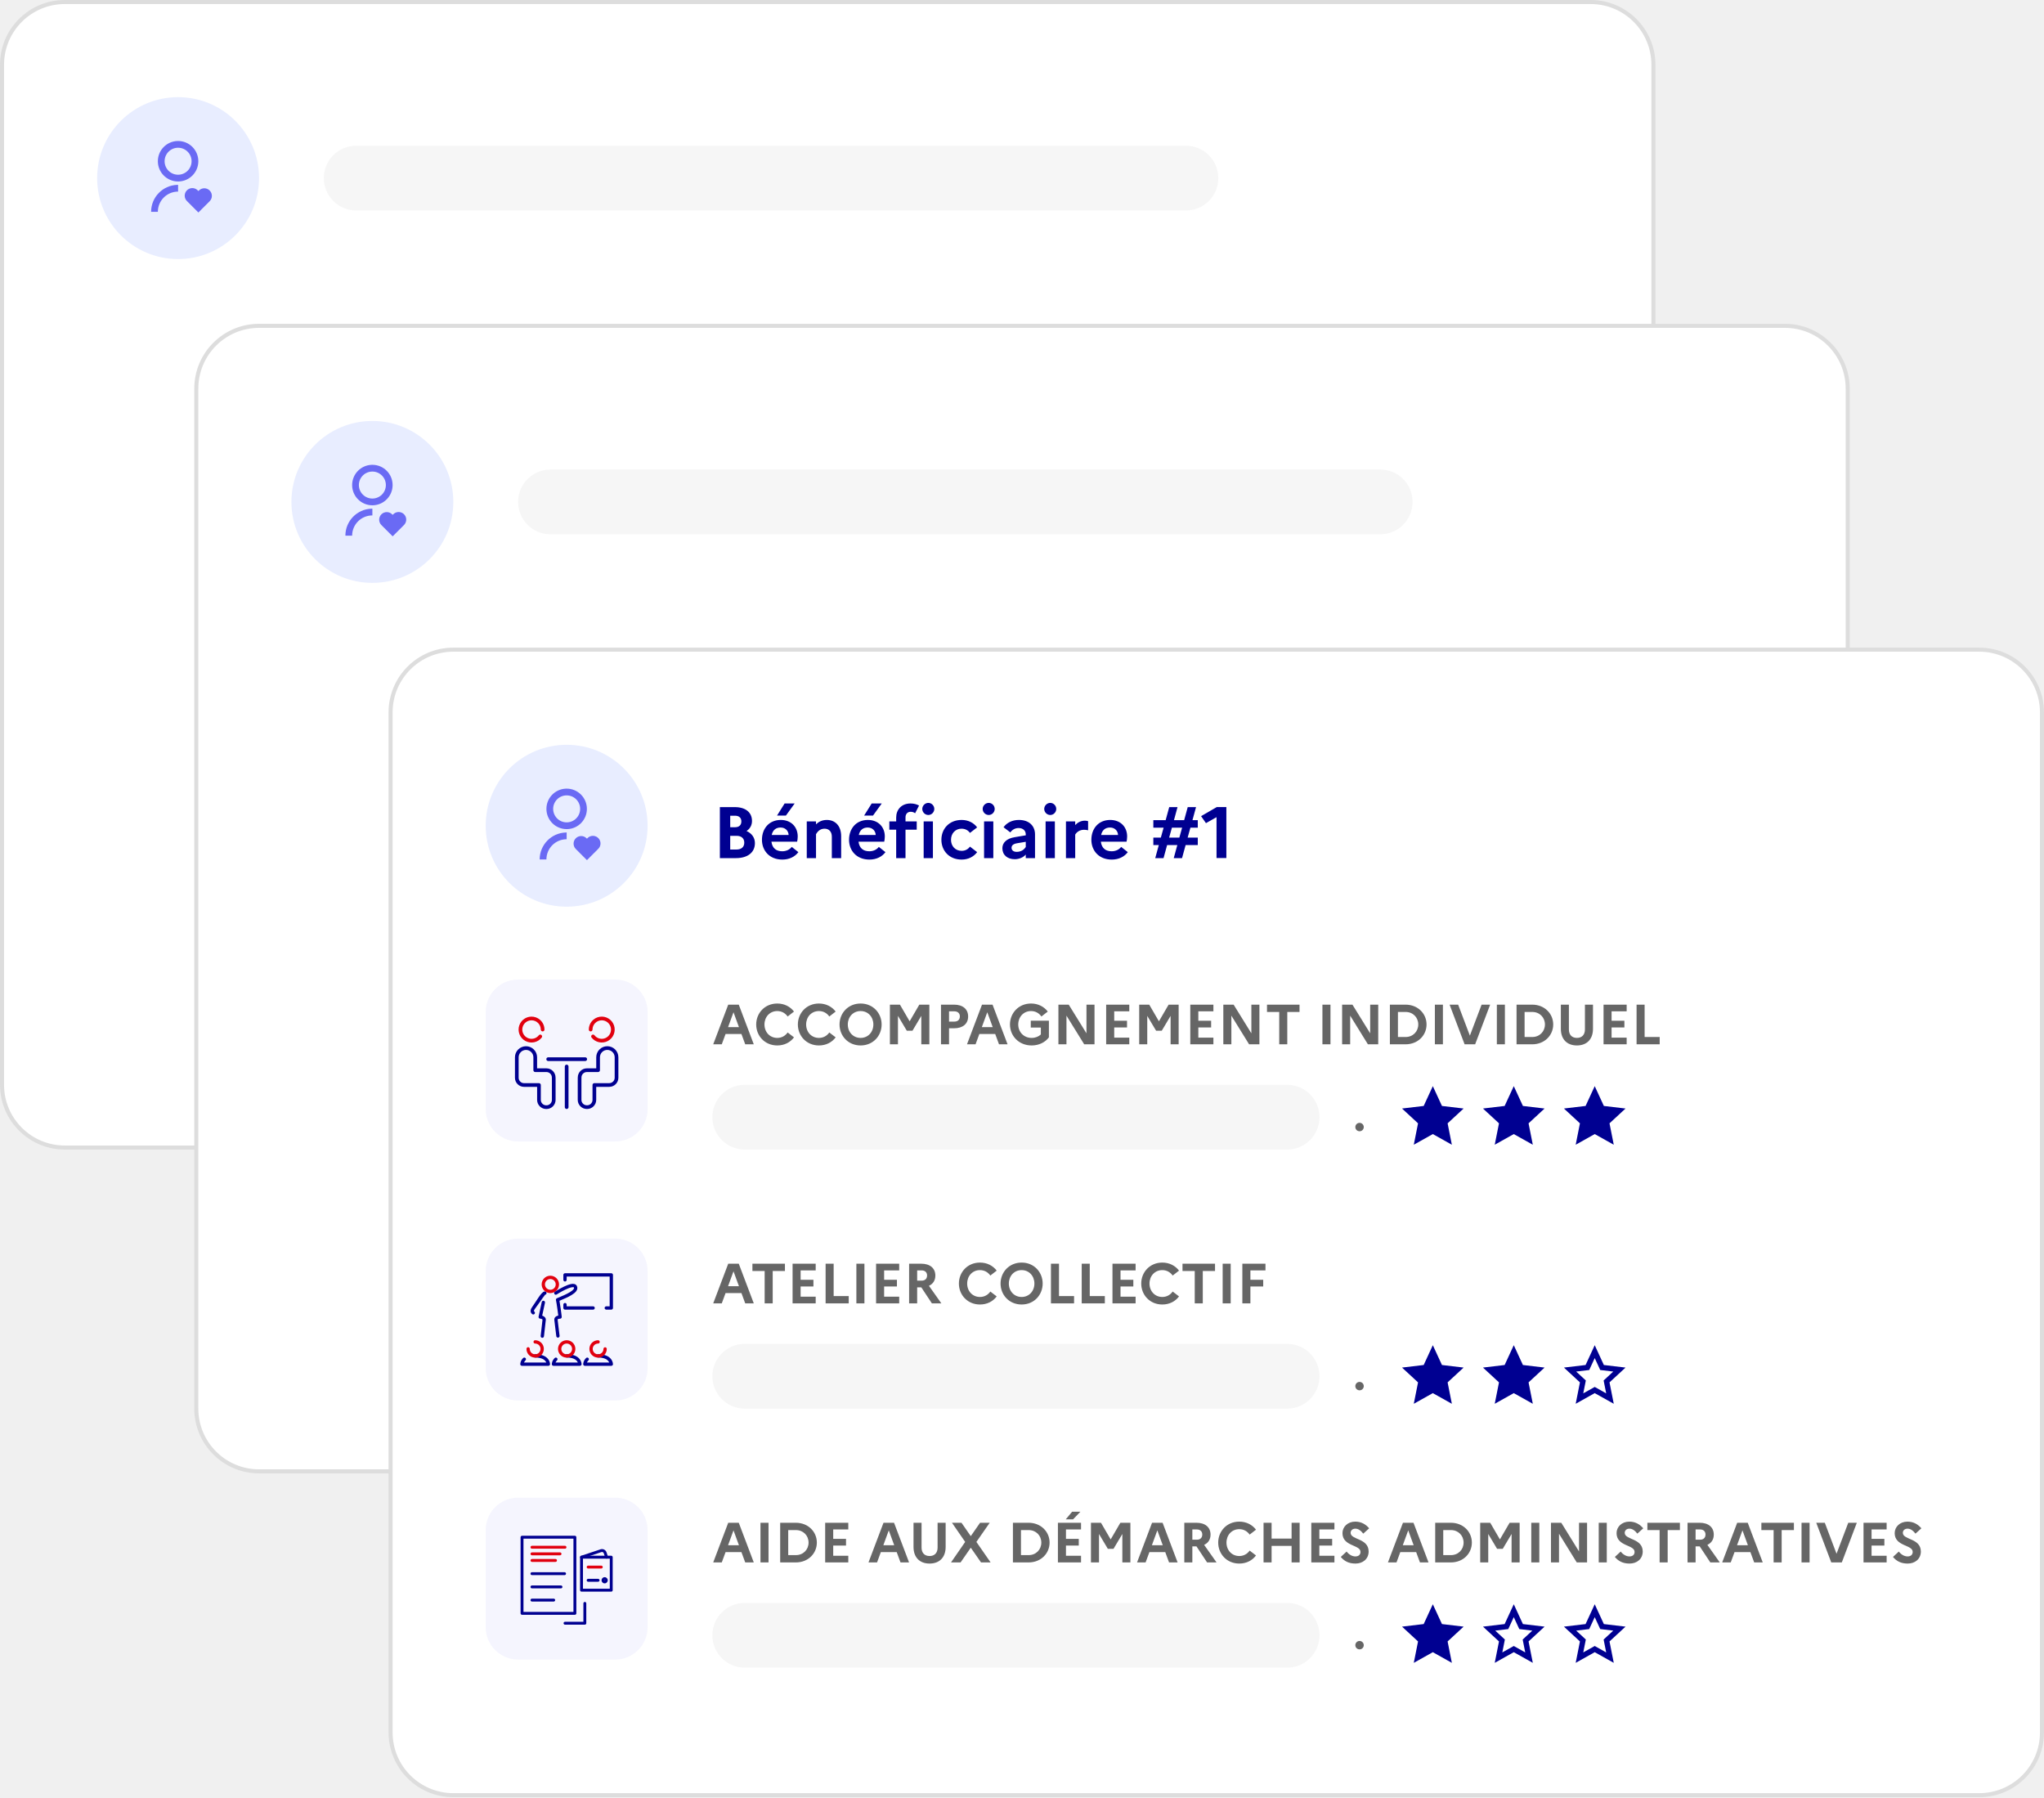
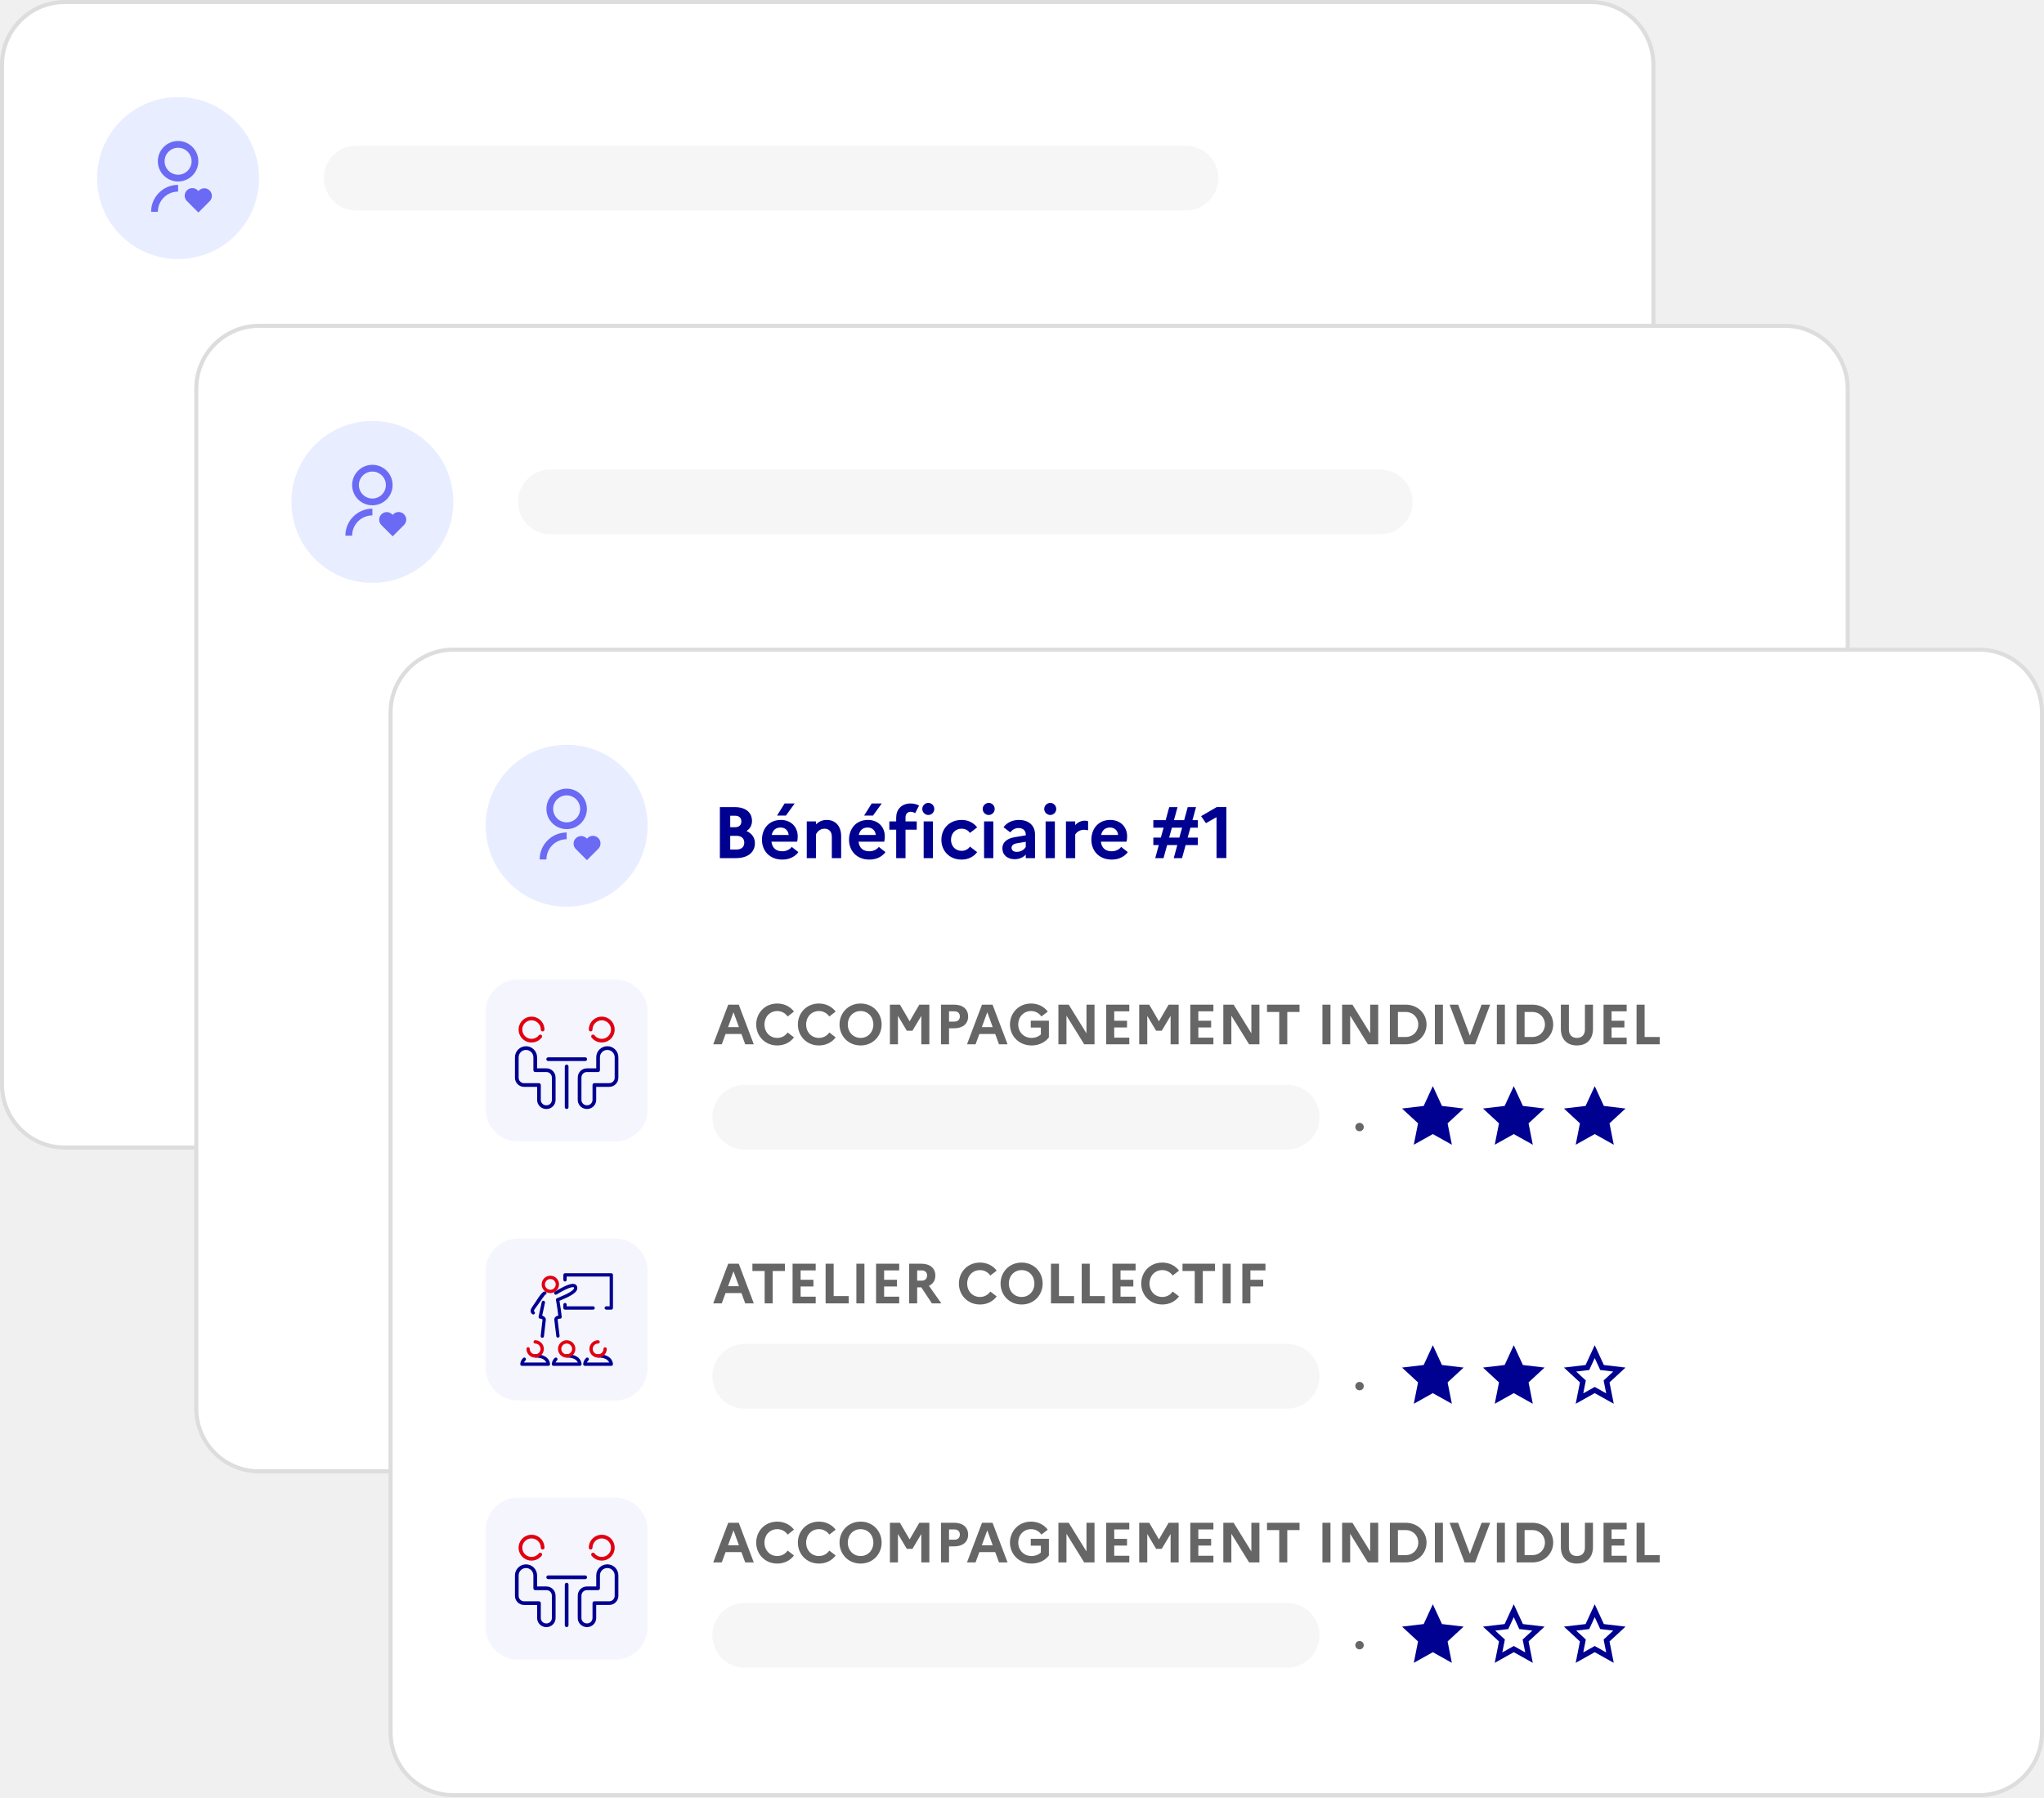
<svg xmlns="http://www.w3.org/2000/svg" width="505" height="444" viewBox="0 0 505 444" fill="none">
  <g clip-path="url(#a)">
    <path d="M393 .5H16C7.44.5.5 7.44.5 16v252c0 8.56 6.94 15.5 15.5 15.5h377c8.56 0 15.5-6.94 15.5-15.5V16c0-8.56-6.94-15.5-15.5-15.5" fill="#fff" />
    <path d="M393 .5H16C7.44.5.5 7.44.5 16v252c0 8.56 6.94 15.5 15.5 15.5h377c8.56 0 15.5-6.94 15.5-15.5V16c0-8.56-6.94-15.5-15.5-15.5Z" stroke="#DDD" />
    <path d="M64 44c0-11.046-8.954-20-20-20s-20 8.954-20 20 8.954 20 20 20 20-8.954 20-20" fill="#E8EDFF" />
    <path fill-rule="evenodd" clip-rule="evenodd" d="m48.867 47.049.147.147.148-.147a1.875 1.875 0 0 1 2.652 2.651l-2.8 2.8-2.798-2.8a1.875 1.875 0 1 1 2.651-2.651M44 45.666v1.667a5 5 0 0 0-5 5h-1.667c0-3.6 2.86-6.55 6.459-6.663zm0-10.833a5 5 0 0 1 5 5 5 5 0 0 1-4.813 4.997l-.187.003c-2.763 0-5-2.237-5-5a5 5 0 0 1 4.812-4.997zm0 1.667a3.332 3.332 0 1 0 0 6.666 3.332 3.332 0 1 0 0-6.666" fill="#6A6AF4" />
    <path d="M293 36H88a8 8 0 1 0 0 16h205a8 8 0 0 0 0-16" fill="#F6F6F6" />
    <path d="M441 80.5H64c-8.56 0-15.5 6.94-15.5 15.5v252c0 8.56 6.94 15.5 15.5 15.5h377c8.56 0 15.5-6.94 15.5-15.5V96c0-8.56-6.94-15.5-15.5-15.5" fill="#fff" />
    <path d="M441 80.5H64c-8.56 0-15.5 6.94-15.5 15.5v252c0 8.56 6.94 15.5 15.5 15.5h377c8.56 0 15.5-6.94 15.5-15.5V96c0-8.56-6.94-15.5-15.5-15.5Z" stroke="#DDD" />
    <path d="M112 124c0-11.046-8.954-20-20-20s-20 8.954-20 20 8.954 20 20 20 20-8.954 20-20" fill="#E8EDFF" />
    <path fill-rule="evenodd" clip-rule="evenodd" d="m96.867 127.049.147.147.148-.147a1.873 1.873 0 0 1 3.137.84 1.88 1.88 0 0 1-.485 1.812l-2.8 2.799-2.798-2.799a1.875 1.875 0 0 1 2.651-2.652M92 125.666v1.667a5 5 0 0 0-5 5h-1.667a6.666 6.666 0 0 1 6.459-6.663zm0-10.833a5 5 0 0 1 5 5 5 5 0 0 1-4.813 4.997l-.187.003c-2.763 0-5-2.237-5-5a5 5 0 0 1 4.812-4.997zm0 1.667a3.33 3.33 0 0 0-3.333 3.333A3.33 3.33 0 0 0 92 123.166a3.33 3.33 0 0 0 3.333-3.333A3.33 3.33 0 0 0 92 116.5" fill="#6A6AF4" />
    <path d="M341 116H136a8 8 0 0 0 0 16h205a8 8 0 0 0 0-16" fill="#F6F6F6" />
    <path d="M489 160.5H112c-8.56 0-15.5 6.94-15.5 15.5v252c0 8.56 6.94 15.5 15.5 15.5h377c8.56 0 15.5-6.94 15.5-15.5V176c0-8.56-6.94-15.5-15.5-15.5" fill="#fff" />
    <path d="M489 160.5H112c-8.56 0-15.5 6.94-15.5 15.5v252c0 8.56 6.94 15.5 15.5 15.5h377c8.56 0 15.5-6.94 15.5-15.5V176c0-8.56-6.94-15.5-15.5-15.5Z" stroke="#DDD" />
    <path d="M160 204c0-11.046-8.954-20-20-20s-20 8.954-20 20 8.954 20 20 20 20-8.954 20-20" fill="#E8EDFF" />
    <path fill-rule="evenodd" clip-rule="evenodd" d="m144.867 207.049.147.147.148-.147a1.874 1.874 0 0 1 3.137.84 1.87 1.87 0 0 1-.485 1.812l-2.8 2.799-2.798-2.799a1.876 1.876 0 0 1 2.651-2.652M140 205.666v1.667a5 5 0 0 0-5 5h-1.667a6.666 6.666 0 0 1 6.459-6.663zm0-10.833a5 5 0 0 1 5 5 5 5 0 0 1-4.813 4.997l-.187.003c-2.763 0-5-2.237-5-5a5 5 0 0 1 4.812-4.997zm0 1.667a3.33 3.33 0 0 0-3.333 3.333 3.33 3.33 0 0 0 3.333 3.333 3.33 3.33 0 0 0 3.333-3.333A3.33 3.33 0 0 0 140 196.5" fill="#6A6AF4" />
    <path d="M177.854 212v-12.6h3.708c2.628 0 4.23 1.296 4.23 3.42 0 1.026-.468 1.908-1.35 2.484 1.332.594 2.07 1.674 2.07 2.988 0 2.304-1.782 3.708-4.68 3.708zm3.762-10.476h-1.206v2.844h1.206c.972 0 1.548-.522 1.548-1.44 0-.882-.576-1.404-1.548-1.404m.36 4.968h-1.566v3.384h1.566c1.188 0 1.908-.63 1.908-1.692 0-1.08-.72-1.692-1.908-1.692m12.197-5.004h-2.196l1.872-2.988h2.484zm3.078 9.036c-.846 1.134-2.25 1.836-3.96 1.836-3.222 0-5.04-2.25-5.04-4.896 0-2.682 1.692-4.896 4.662-4.896 2.52 0 4.176 1.71 4.176 4.086 0 .504-.072.972-.144 1.278h-6.354c.216 1.692 1.26 2.376 2.682 2.376.99 0 1.854-.432 2.34-1.08zm-4.392-6.084c-1.17 0-1.944.648-2.196 1.836h4.176c-.036-.918-.702-1.836-1.98-1.836m6.464 7.56v-9.072h2.286v.72c.63-.612 1.476-1.08 2.682-1.08 1.962 0 3.528 1.35 3.528 4.032v5.4h-2.304v-5.31c0-1.206-.684-1.962-1.8-1.962-1.152 0-1.764.774-2.106 1.35V212zm16.366-10.512h-2.196l1.872-2.988h2.484zm3.078 9.036c-.846 1.134-2.25 1.836-3.96 1.836-3.222 0-5.04-2.25-5.04-4.896 0-2.682 1.692-4.896 4.662-4.896 2.52 0 4.176 1.71 4.176 4.086 0 .504-.072.972-.144 1.278h-6.354c.216 1.692 1.26 2.376 2.682 2.376.99 0 1.854-.432 2.34-1.08zm-4.392-6.084c-1.17 0-1.944.648-2.196 1.836h4.176c-.036-.918-.702-1.836-1.98-1.836m5.348-1.512h1.692v-.954c0-1.926 1.278-3.474 3.546-3.474.828 0 1.53.198 2.106.504l-.972 1.908c-.27-.198-.63-.36-1.098-.36-.774 0-1.278.54-1.278 1.368v1.008h2.772v2.052h-2.772V212h-2.304v-7.02h-1.692zm9.633-1.584c-.81 0-1.494-.684-1.494-1.494s.684-1.494 1.494-1.494 1.476.684 1.476 1.494-.666 1.494-1.476 1.494M228.204 212v-9.072h2.286V212zm9.383-1.8c.9 0 1.62-.414 2.052-1.044l1.782 1.368c-.846 1.116-2.178 1.836-3.834 1.836-3.132 0-5.004-2.25-5.004-4.896s1.872-4.896 5.004-4.896c1.656 0 2.988.72 3.834 1.836l-1.782 1.368c-.432-.63-1.152-1.044-2.088-1.044-1.494 0-2.592 1.152-2.592 2.736 0 1.602 1.098 2.736 2.628 2.736m6.693-8.856c-.81 0-1.494-.684-1.494-1.494s.684-1.494 1.494-1.494 1.476.684 1.476 1.494-.666 1.494-1.476 1.494M243.128 212v-9.072h2.286V212zm7.583.27c-1.818 0-3.06-1.044-3.06-2.718 0-1.368 1.062-2.394 3.006-2.718l2.772-.468v-.234c0-.954-.72-1.566-1.764-1.566-.882 0-1.566.414-2.052 1.08l-1.674-1.278c.81-1.116 2.142-1.8 3.798-1.8 2.628 0 3.978 1.566 3.978 3.564V212h-2.286v-.882c-.576.702-1.656 1.152-2.718 1.152m-.792-2.826c0 .612.486 1.008 1.26 1.008 1.044 0 1.8-.486 2.25-1.206v-1.278l-2.16.36c-.954.162-1.35.558-1.35 1.116m9.566-8.1c-.81 0-1.494-.684-1.494-1.494s.684-1.494 1.494-1.494 1.476.684 1.476 1.494-.666 1.494-1.476 1.494M258.333 212v-9.072h2.286V212zm5.027 0v-9.072h2.286v.9c.594-.612 1.368-1.08 2.394-1.08.306 0 .576.054.792.126v2.25a4 4 0 0 0-1.008-.126c-1.116 0-1.836.612-2.178 1.188V212zm15.278-1.476c-.846 1.134-2.25 1.836-3.96 1.836-3.222 0-5.04-2.25-5.04-4.896 0-2.682 1.692-4.896 4.662-4.896 2.52 0 4.176 1.71 4.176 4.086 0 .504-.072.972-.144 1.278h-6.354c.216 1.692 1.26 2.376 2.682 2.376.99 0 1.854-.432 2.34-1.08zm-4.392-6.084c-1.17 0-1.944.648-2.196 1.836h4.176c-.036-.918-.702-1.836-1.98-1.836m10.703 2.484h1.854l.684-2.448h-2.538v-1.854h3.042l.882-3.222h2.052l-.882 3.222h2.52l.882-3.222h2.052l-.882 3.222h1.314v1.854h-1.818l-.684 2.448h2.502v1.854h-3.006l-.882 3.222h-2.052l.882-3.222h-2.52l-.882 3.222h-2.052l.882-3.222h-1.35zm3.906 0h2.52l.684-2.448h-2.52zm11.706 5.058v-10.098l-2.61 1.476-1.206-1.728 3.888-2.25h2.358v12.6z" fill="#000091" />
    <path d="M120 240a8 8 0 0 1 8-8h345a8 8 0 0 1 8 8v44a8 8 0 0 1-8 8H128a8 8 0 0 1-8-8z" fill="#fff" />
    <path d="M152 242h-24a8 8 0 0 0-8 8v24a8 8 0 0 0 8 8h24a8 8 0 0 0 8-8v-24a8 8 0 0 0-8-8" fill="#F5F5FE" />
    <path fill-rule="evenodd" clip-rule="evenodd" d="M131.324 252.07a2.286 2.286 0 1 0 1.796 3.701.456.456 0 1 1 .716.566 3.199 3.199 0 1 1 .687-1.981.456.456 0 1 1-.912 0 2.286 2.286 0 0 0-2.287-2.286m17.348 0a2.286 2.286 0 0 0-2.287 2.286.456.456 0 1 1-.913 0 3.199 3.199 0 1 1 .671 1.959.457.457 0 0 1 .722-.559 2.286 2.286 0 1 0 1.807-3.686" fill="#E1000F" />
    <path fill-rule="evenodd" clip-rule="evenodd" d="M134.98 261.668c0-.252.205-.456.457-.456h9.127a.457.457 0 1 1 0 .913h-9.127a.46.46 0 0 1-.457-.457m5.02 1.35c.252 0 .457.204.457.456v10.068a.457.457 0 0 1-.913 0v-10.068c0-.252.204-.456.456-.456m-12.774-1.811a2.73 2.73 0 0 1 2.734-2.733 2.73 2.73 0 0 1 2.734 2.733v2.73h2.313a2.25 2.25 0 0 1 2.25 2.25v.008l.005.065.002.409v.001l.002.42v4.642a2.25 2.25 0 0 1-2.249 2.25h-.064a2.25 2.25 0 0 1-2.25-2.25v-3.223h-3.227a2.25 2.25 0 0 1-2.25-2.249zm9.123 5.119-.004-.066v-.073c0-.739-.599-1.338-1.338-1.338h-2.77a.456.456 0 0 1-.456-.456v-3.186a1.82 1.82 0 0 0-1.821-1.821 1.82 1.82 0 0 0-1.821 1.821v5.053c0 .738.599 1.337 1.337 1.337h3.683c.252 0 .456.204.456.456v3.679c0 .738.599 1.337 1.338 1.337h.064c.738 0 1.337-.599 1.337-1.337v-4.642l-.003-.414v-.007zm13.696-6.944a1.82 1.82 0 0 0-1.821 1.82v3.191a.456.456 0 0 1-.456.456h-2.77c-.739 0-1.338.599-1.338 1.337v.073l-.004.066-.002.339v.007l-.003.414v4.642c0 .738.599 1.337 1.337 1.337h.064c.739 0 1.338-.599 1.338-1.337v-3.679c0-.252.204-.456.456-.456h3.683c.738 0 1.337-.599 1.337-1.337v-5.053c0-1.007-.813-1.82-1.821-1.82m-7.297 6.808v-.004a2.25 2.25 0 0 1 2.25-2.25h2.313v-2.734a2.73 2.73 0 0 1 2.734-2.733 2.73 2.73 0 0 1 2.734 2.733v5.053a2.25 2.25 0 0 1-2.25 2.25h-3.227v3.222a2.25 2.25 0 0 1-2.25 2.25h-.064a2.25 2.25 0 0 1-2.249-2.25v-4.642l.002-.42v-.001l.002-.409q0-.033.005-.065" fill="#000091" />
    <path d="m176.21 258 3.71-9.8h2.604l3.71 9.8h-2.114l-.938-2.548h-3.92l-.938 2.548zm3.668-4.242h2.688l-1.344-3.682zm12.159 2.66c1.12 0 2.002-.546 2.562-1.344l1.568 1.204c-.896 1.218-2.352 2.002-4.13 2.002-3.094 0-5.208-2.38-5.208-5.18s2.114-5.18 5.208-5.18c1.778 0 3.234.798 4.13 1.988l-1.568 1.218c-.56-.798-1.442-1.344-2.562-1.344-1.848 0-3.164 1.442-3.164 3.318s1.316 3.318 3.164 3.318m10.294 0c1.12 0 2.002-.546 2.562-1.344l1.568 1.204c-.896 1.218-2.352 2.002-4.13 2.002-3.094 0-5.208-2.38-5.208-5.18s2.114-5.18 5.208-5.18c1.778 0 3.234.798 4.13 1.988l-1.568 1.218c-.56-.798-1.442-1.344-2.562-1.344-1.848 0-3.164 1.442-3.164 3.318s1.316 3.318 3.164 3.318m10.295-8.498c3.08 0 5.194 2.38 5.194 5.18s-2.114 5.18-5.194 5.18c-3.094 0-5.208-2.38-5.208-5.18s2.114-5.18 5.208-5.18m0 8.498c1.834 0 3.15-1.442 3.15-3.318s-1.316-3.318-3.15-3.318c-1.848 0-3.164 1.442-3.164 3.318s1.316 3.318 3.164 3.318m7.24 1.582v-9.8h2.478l2.394 4.116 2.394-4.116h2.478v9.8h-1.988v-7.028l-2.184 3.668h-1.4l-2.184-3.668V258zm12.619 0v-9.8h3.234c2.156 0 3.472 1.106 3.472 2.926 0 1.806-1.316 2.912-3.472 2.912h-1.246V258zm3.318-8.148h-1.33v2.534h1.33c.84 0 1.344-.49 1.344-1.288 0-.742-.504-1.246-1.344-1.246m3.106 8.148 3.71-9.8h2.604l3.71 9.8h-2.114l-.938-2.548h-3.92l-.938 2.548zm3.668-4.242h2.688l-1.344-3.682zm12.299 2.66c.924 0 1.722-.322 2.282-.854v-1.708h-2.492v-1.694h4.48v4.116c-.91 1.218-2.436 2.002-4.27 2.002-3.178 0-5.348-2.38-5.348-5.18s2.114-5.18 5.208-5.18c1.778 0 3.234.798 4.13 1.988l-1.568 1.218c-.56-.798-1.442-1.344-2.562-1.344-1.848 0-3.164 1.442-3.164 3.318s1.386 3.318 3.304 3.318m6.621 1.582v-9.8h2.548l4.382 7.084V248.2h1.988v9.8h-2.548l-4.382-7.084V258zm11.799 0v-9.8h5.712v1.652h-3.724v2.324h3.164v1.652h-3.164v2.52h3.724V258zm8.162 0v-9.8h2.478l2.394 4.116 2.394-4.116h2.478v9.8h-1.988v-7.028l-2.184 3.668h-1.4l-2.184-3.668V258zm12.619 0v-9.8h5.712v1.652h-3.724v2.324h3.164v1.652h-3.164v2.52h3.724V258zm8.162 0v-9.8h2.548l4.382 7.084V248.2h1.988v9.8h-2.548l-4.382-7.084V258zm10.791-7.994V248.2h8.036v1.806h-3.024V258h-1.988v-7.994zM326.725 258v-9.8h1.988v9.8zm4.867 0v-9.8h2.548l4.382 7.084V248.2h1.988v9.8h-2.548l-4.382-7.084V258zm11.799 0v-9.8h3.85c3.108 0 5.208 2.254 5.208 4.9s-2.1 4.9-5.208 4.9zm3.878-7.994h-1.89v6.188h1.89c1.82 0 3.136-1.358 3.136-3.094 0-1.75-1.316-3.094-3.136-3.094m7.237 7.994v-9.8h1.988v9.8zm3.636-9.8h2.114l2.898 7.658 2.898-7.658h2.114l-3.71 9.8h-2.604zm11.677 9.8v-9.8h1.988v9.8zm4.867 0v-9.8h3.85c3.108 0 5.208 2.254 5.208 4.9s-2.1 4.9-5.208 4.9zm3.878-7.994h-1.89v6.188h1.89c1.82 0 3.136-1.358 3.136-3.094 0-1.75-1.316-3.094-3.136-3.094m13.017 4.326V248.2h1.988v5.964c0 2.576-1.512 4.116-3.976 4.116-2.45 0-3.962-1.54-3.962-4.116V248.2h1.988v6.132c0 1.316.742 2.086 1.988 2.086 1.218 0 1.974-.77 1.974-2.086m4.597 3.668v-9.8h5.712v1.652h-3.724v2.324h3.164v1.652h-3.164v2.52h3.724V258zm8.162 0v-9.8h1.988v7.994h3.724V258z" fill="#666" />
    <path d="M318 268H184a8 8 0 0 0 0 16h134a8 8 0 0 0 0-16" fill="#F6F6F6" />
    <path d="M335.904 279.48c-.588 0-1.05-.462-1.05-1.036a1.043 1.043 0 0 1 2.086 0c0 .574-.462 1.036-1.036 1.036" fill="#666" />
    <path fill-rule="evenodd" clip-rule="evenodd" d="m354 280.173-4.702 2.632 1.05-5.285-3.957-3.659 5.352-.635 2.257-4.893 2.257 4.893 5.352.635-3.957 3.659 1.05 5.285zm20 0-4.702 2.632 1.05-5.285-3.957-3.659 5.352-.635 2.257-4.893 2.257 4.893 5.352.635-3.957 3.659 1.05 5.285zm20 0-4.702 2.632 1.05-5.285-3.957-3.659 5.352-.635 2.257-4.893 2.257 4.893 5.352.635-3.957 3.659 1.05 5.285z" fill="#000091" />
    <path d="M120 304a8 8 0 0 1 8-8h345a8 8 0 0 1 8 8v44a8 8 0 0 1-8 8H128a8 8 0 0 1-8-8z" fill="#fff" />
    <path d="M152 306h-24a8 8 0 0 0-8 8v24a8 8 0 0 0 8 8h24a8 8 0 0 0 8-8v-24a8 8 0 0 0-8-8" fill="#F5F5FE" />
    <mask id="b" style="mask-type:luminance" maskUnits="userSpaceOnUse" x="124" y="310" width="32" height="32">
      <path d="M156 310h-32v32h32z" fill="#fff" />
    </mask>
    <g mask="url(#b)" fill-rule="evenodd" clip-rule="evenodd">
      <path d="m137.316 319.456-.222-.343a.409.409 0 0 0 .444.687m0 0 .002-.002.009-.005.034-.022.132-.083c.115-.071.28-.172.48-.29.402-.236.94-.537 1.492-.8.56-.267 1.108-.483 1.537-.567.216-.042.369-.043.466-.023.08.017.092.04.097.051l.001.001c.057.113.061.237-.087.44-.162.22-.465.468-.898.733-.859.527-2.072 1.031-3.202 1.497a.41.41 0 0 0-.24.477c.077.309.236 1.349.375 2.343.068.49.13.958.172 1.303l.019.16a2 2 0 0 0-.328.097c-.15.062-.32.159-.451.319a.88.88 0 0 0-.195.636c.016.214.133 1.153.264 2.214.077.617.158 1.275.228 1.855a.41.41 0 0 0 .812-.098c-.074-.611-.158-1.295-.237-1.925-.127-1.028-.237-1.912-.252-2.108v-.001c-.003-.037.005-.047.011-.054l.001-.001a.3.3 0 0 1 .128-.08c.158-.064.362-.082.462-.082a.41.41 0 0 0 .365-.223c.027-.053.036-.1.039-.113a.5.5 0 0 0 .006-.138l-.012-.132c-.01-.104-.027-.251-.048-.425a83 83 0 0 0-.175-1.317 56 56 0 0 0-.319-2.08c1.032-.428 2.164-.912 3.005-1.427.459-.282.872-.596 1.129-.947.27-.369.395-.825.156-1.294a.92.92 0 0 0-.658-.481c-.249-.053-.525-.031-.79.021-.533.104-1.157.356-1.732.631a23 23 0 0 0-2.053 1.134l-.139.087-.037.024-.01.006-.003.002.222.343m-5.165 3.906c.248-.338.557-.812.872-1.297zm.872-1.297c.216-.332.435-.668.64-.969zm.64-.969a10 10 0 0 1 .712-.952zm.712-.952q.156-.176.252-.246zm.252-.246.045-.031zm.045-.031a.409.409 0 0 0-.042-.815c-.209 0-.383.108-.496.193a2.7 2.7 0 0 0-.372.357c-.242.275-.509.644-.774 1.033a56 56 0 0 0-.676 1.023c-.299.462-.579.892-.82 1.219-.181.246-.348.545-.388.859a1 1 0 0 0 .065.509 1 1 0 0 0 .35.425.408.408 0 1 0 .474-.665.2.2 0 0 1-.071-.077.2.2 0 0 1-.007-.09c.014-.11.086-.273.236-.476m2.181-2.004a.41.41 0 0 1 .313.486l-.689 3.188c.17.051.325.127.456.219.219.155.482.443.44.813v.003c-.02.166-.278 2.367-.457 4.065a.409.409 0 1 1-.813-.086c.171-1.618.412-3.69.453-4.038a.4.4 0 0 0-.094-.088.85.85 0 0 0-.476-.143.4.4 0 0 1-.318-.153.4.4 0 0 1-.082-.343l.781-3.609a.41.41 0 0 1 .486-.314" fill="#000091" />
      <path d="M135.971 315.983a1.328 1.328 0 1 0-.002 2.656 1.328 1.328 0 0 0 .002-2.656m-2.147 1.328a2.146 2.146 0 1 1 4.293 0 2.146 2.146 0 0 1-4.293 0" fill="#E1000F" />
      <path d="M147.356 334.975c0-.226.183-.409.409-.409 1.725 0 2.675.544 3.18 1.176.247.308.371.617.434.852a2 2 0 0 1 .063.38l.002.029v.015l-.409.001.409-.001a.41.41 0 0 1-.409.41h-6.541a.41.41 0 0 1-.409-.409h.409-.409v-.003l.001-.005V337l.001-.035q.002-.042.011-.111c.012-.09.035-.214.08-.358.091-.287.271-.658.626-.998a.408.408 0 1 1 .566.59 1.6 1.6 0 0 0-.363.522h5.515a1.5 1.5 0 0 0-.215-.357c-.312-.391-.997-.869-2.542-.869a.41.41 0 0 1-.409-.409m-7.755 0c0-.226.183-.409.409-.409 1.725 0 2.675.544 3.18 1.176.247.308.371.617.434.852a2 2 0 0 1 .063.38l.001.029.001.01v.005l-.409.001.409-.001a.41.41 0 0 1-.409.41h-6.541a.41.41 0 0 1-.409-.409h.409-.409v-.008l.001-.011.001-.035q.002-.042.011-.111c.012-.09.035-.214.08-.358.091-.287.271-.658.626-.998a.408.408 0 1 1 .566.59 1.6 1.6 0 0 0-.364.522h5.516a1.5 1.5 0 0 0-.215-.357c-.312-.391-.998-.869-2.542-.869a.41.41 0 0 1-.409-.409m-7.792 0c0-.226.183-.409.409-.409 1.725 0 2.675.544 3.181 1.176.246.308.371.617.433.852a2 2 0 0 1 .064.38l.001.029v.015l-.409.001.409-.001a.41.41 0 0 1-.409.41h-6.54a.41.41 0 0 1-.409-.409h.409-.409V337l.002-.035q.002-.042.011-.111c.011-.09.035-.214.08-.358.09-.287.27-.658.625-.998a.408.408 0 1 1 .566.59 1.6 1.6 0 0 0-.363.522h5.515a1.5 1.5 0 0 0-.215-.357c-.312-.391-.997-.869-2.542-.869a.41.41 0 0 1-.409-.409m7.784-13.077c.226 0 .409.183.409.409v.421h6.536a.409.409 0 1 1 0 .818h-6.945a.41.41 0 0 1-.409-.409v-.83c0-.226.183-.409.409-.409m-.409-6.933c0-.225.183-.408.409-.408h11.442c.226 0 .409.183.409.408v8.172a.41.41 0 0 1-.409.409h-1.226a.409.409 0 1 1 0-.817h.817v-7.355h-10.624v.814a.409.409 0 1 1-.818 0z" fill="#000091" />
      <path d="M131.809 331.516c0-.226.183-.409.409-.409 1.186 0 2.146.96 2.146 2.147a2.145 2.145 0 1 1-4.292 0 .409.409 0 1 1 .817 0c0 .734.594 1.328 1.329 1.328a1.327 1.327 0 1 0 0-2.657.41.41 0 0 1-.409-.409m8.2.409a1.329 1.329 0 1 0 .002 2.658 1.329 1.329 0 0 0-.002-2.658m-2.146 1.329a2.146 2.146 0 1 1 4.293-.001 2.146 2.146 0 0 1-4.293.001m9.902-1.329a1.328 1.328 0 1 0 0 2.657c.735 0 1.328-.594 1.328-1.328a.409.409 0 1 1 .818 0 2.145 2.145 0 1 1-4.292 0c0-1.187.959-2.147 2.146-2.147a.409.409 0 1 1 0 .818" fill="#E1000F" />
    </g>
    <path d="m176.21 322 3.71-9.8h2.604l3.71 9.8h-2.114l-.938-2.548h-3.92l-.938 2.548zm3.668-4.242h2.688l-1.344-3.682zm6.017-3.752V312.2h8.036v1.806h-3.024V322h-1.988v-7.994zm9.922 7.994v-9.8h5.712v1.652h-3.724v2.324h3.164v1.652h-3.164v2.52h3.724V322zm8.162 0v-9.8h1.988v7.994h3.724V322zm7.602 0v-9.8h1.988v9.8zm4.867 0v-9.8h5.712v1.652h-3.724v2.324h3.164v1.652h-3.164v2.52h3.724V322zm8.162 0v-9.8h2.996c2.156 0 3.486 1.106 3.486 2.926 0 1.19-.574 2.072-1.582 2.534l3.066 4.34h-2.338l-2.618-3.962h-1.022V322zm3.108-8.148h-1.12v2.534h1.12c.84 0 1.33-.49 1.33-1.288 0-.742-.49-1.246-1.33-1.246m14.399 6.566c1.12 0 2.002-.546 2.562-1.344l1.568 1.204c-.896 1.218-2.352 2.002-4.13 2.002-3.094 0-5.208-2.38-5.208-5.18s2.114-5.18 5.208-5.18c1.778 0 3.234.798 4.13 1.988l-1.568 1.218c-.56-.798-1.442-1.344-2.562-1.344-1.848 0-3.164 1.442-3.164 3.318s1.316 3.318 3.164 3.318m10.295-8.498c3.08 0 5.194 2.38 5.194 5.18s-2.114 5.18-5.194 5.18c-3.094 0-5.208-2.38-5.208-5.18s2.114-5.18 5.208-5.18m0 8.498c1.834 0 3.15-1.442 3.15-3.318s-1.316-3.318-3.15-3.318c-1.848 0-3.164 1.442-3.164 3.318s1.316 3.318 3.164 3.318m7.239 1.582v-9.8h1.988v7.994h3.724V322zm7.602 0v-9.8h1.988v7.994h3.724V322zm7.601 0v-9.8h5.712v1.652h-3.724v2.324h3.164v1.652h-3.164v2.52h3.724V322zm12.311-1.582c1.12 0 2.002-.546 2.562-1.344l1.568 1.204c-.896 1.218-2.352 2.002-4.13 2.002-3.094 0-5.208-2.38-5.208-5.18s2.114-5.18 5.208-5.18c1.778 0 3.234.798 4.13 1.988l-1.568 1.218c-.56-.798-1.442-1.344-2.562-1.344-1.848 0-3.164 1.442-3.164 3.318s1.316 3.318 3.164 3.318m4.988-6.412V312.2h8.036v1.806h-3.024V322h-1.988v-7.994zm9.922 7.994v-9.8h1.988v9.8zm4.867 0v-9.8h5.712v1.652h-3.724v2.324h3.164v1.652h-3.164V322z" fill="#666" />
    <path d="M318 332H184a8 8 0 0 0 0 16h134a8 8 0 0 0 0-16" fill="#F6F6F6" />
    <path d="M335.904 343.48c-.588 0-1.05-.462-1.05-1.036a1.043 1.043 0 0 1 2.086 0c0 .574-.462 1.036-1.036 1.036" fill="#666" />
    <path fill-rule="evenodd" clip-rule="evenodd" d="m354 344.173-4.702 2.632 1.05-5.285-3.957-3.659 5.352-.635 2.257-4.893 2.257 4.893 5.352.635-3.957 3.659 1.05 5.285zm20 0-4.702 2.632 1.05-5.285-3.957-3.659 5.352-.635 2.257-4.893 2.257 4.893 5.352.635-3.957 3.659 1.05 5.285zm20-11.84 2.257 4.893 5.352.635-3.957 3.659 1.05 5.285-4.702-2.632-4.702 2.632 1.05-5.285-3.957-3.659 5.352-.635zm0 3.183-1.359 2.947-3.222.381 2.382 2.204-.632 3.182 2.831-1.585 2.831 1.585-.632-3.182 2.382-2.204-3.222-.382z" fill="#000091" />
    <path d="M120 368a8 8 0 0 1 8-8h345a8 8 0 0 1 8 8v44a8 8 0 0 1-8 8H128a8 8 0 0 1-8-8z" fill="#fff" />
    <path d="M152 370h-24a8 8 0 0 0-8 8v24a8 8 0 0 0 8 8h24a8 8 0 0 0 8-8v-24a8 8 0 0 0-8-8" fill="#F5F5FE" />
-     <mask id="c" style="mask-type:luminance" maskUnits="userSpaceOnUse" x="124" y="374" width="32" height="32">
-       <path d="M156 374h-32v32h32z" fill="#fff" />
-     </mask>
-     <g mask="url(#c)" fill-rule="evenodd" clip-rule="evenodd">
-       <path d="M128.618 379.771c0-.197.16-.357.358-.357h13.061c.197 0 .357.16.357.357v18.804c0 .198-.16.357-.357.357h-13.061a.357.357 0 0 1-.358-.357zm.715.357v18.09h12.347v-18.09z" fill="#000091" />
-       <path d="M144.494 395.757c.197 0 .357.16.357.357v4.906c0 .197-.16.357-.357.357h-4.898a.357.357 0 0 1 0-.714h4.541v-4.549c0-.197.16-.357.357-.357" fill="#000091" />
-       <path d="M131.072 382.249c0-.198.159-.357.357-.357h8.163a.357.357 0 1 1 0 .714h-8.163a.357.357 0 0 1-.357-.357m0 1.632c0-.197.159-.357.357-.357h6.938a.357.357 0 1 1 0 .715h-6.938a.357.357 0 0 1-.357-.358m0 1.629c0-.197.159-.357.357-.357h5.82a.357.357 0 0 1 0 .714h-5.82a.357.357 0 0 1-.357-.357" fill="#E1000F" />
-       <path d="M131.067 388.775c0-.197.16-.357.358-.357h8.061a.357.357 0 0 1 0 .714h-8.061a.357.357 0 0 1-.358-.357m13.882 1.637c0-.197.16-.357.357-.357h2.465a.357.357 0 1 1 0 .714h-2.465a.357.357 0 0 1-.357-.357m-13.882 1.637c0-.198.16-.358.358-.358h7.171a.357.357 0 0 1 0 .715h-7.171a.357.357 0 0 1-.358-.357m0 3.257c0-.197.16-.357.358-.357h5.379a.357.357 0 0 1 0 .715h-5.379a.36.36 0 0 1-.358-.358" fill="#000091" />
-       <path d="M143.316 384.702c0-.197.16-.357.358-.357h7.342c.198 0 .358.16.358.357v8.159c0 .197-.16.357-.358.357h-7.342a.357.357 0 0 1-.358-.357zm.715.357v7.445h6.628v-7.445z" fill="#000091" />
-       <path d="M149.171 383.733a.46.46 0 0 0-.581-.293l-4.804 1.6a.356.356 0 1 1-.225-.677l4.804-1.6a1.173 1.173 0 0 1 1.484.744l.363 1.085a.356.356 0 1 1-.677.227z" fill="#000091" />
-       <path d="M144.949 387.147c0-.197.16-.357.357-.357h3.253a.357.357 0 0 1 0 .714h-3.253a.357.357 0 0 1-.357-.357" fill="#E1000F" />
-       <path d="M149.388 390.357a.05.05 0 0 0-.051.051c0 .028.023.051.051.051a.05.05 0 0 0 .051-.051.05.05 0 0 0-.051-.051m-.765.051a.764.764 0 1 1 1.529-.001.764.764 0 0 1-1.529.001" fill="#000091" />
-     </g>
-     <path d="m176.21 386 3.71-9.8h2.604l3.71 9.8h-2.114l-.938-2.548h-3.92l-.938 2.548zm3.668-4.242h2.688l-1.344-3.682zm8.009 4.242v-9.8h1.988v9.8zm4.868 0v-9.8h3.85c3.108 0 5.208 2.254 5.208 4.9s-2.1 4.9-5.208 4.9zm3.878-7.994h-1.89v6.188h1.89c1.82 0 3.136-1.358 3.136-3.094 0-1.75-1.316-3.094-3.136-3.094M203.87 386v-9.8h5.712v1.652h-3.724v2.324h3.164v1.652h-3.164v2.52h3.724V386zm10.703 0 3.71-9.8h2.604l3.71 9.8h-2.114l-.938-2.548h-3.92l-.938 2.548zm3.668-4.242h2.688l-1.344-3.682zm13.406.574V376.2h1.988v5.964c0 2.576-1.512 4.116-3.976 4.116-2.45 0-3.962-1.54-3.962-4.116V376.2h1.988v6.132c0 1.316.742 2.086 1.988 2.086 1.218 0 1.974-.77 1.974-2.086m5.679 3.668h-2.366l3.5-5.068-3.262-4.732h2.352l2.296 3.304 2.296-3.304h2.38l-3.29 4.732 3.514 5.068h-2.366l-2.534-3.64zm12.932 0v-9.8h3.85c3.108 0 5.208 2.254 5.208 4.9s-2.1 4.9-5.208 4.9zm3.878-7.994h-1.89v6.188h1.89c1.82 0 3.136-1.358 3.136-3.094 0-1.75-1.316-3.094-3.136-3.094m10.976-2.646h-1.806l1.582-1.89h2.044zM261.374 386v-9.8h5.712v1.652h-3.724v2.324h3.164v1.652h-3.164v2.52h3.724V386zm8.162 0v-9.8h2.478l2.394 4.116 2.394-4.116h2.478v9.8h-1.988v-7.028l-2.184 3.668h-1.4l-2.184-3.668V386zm11.387 0 3.71-9.8h2.604l3.71 9.8h-2.114l-.938-2.548h-3.92l-.938 2.548zm3.668-4.242h2.688l-1.344-3.682zM292.6 386v-9.8h2.996c2.156 0 3.486 1.106 3.486 2.926 0 1.19-.574 2.072-1.582 2.534l3.066 4.34h-2.338l-2.618-3.962h-1.022V386zm3.108-8.148h-1.12v2.534h1.12c.84 0 1.33-.49 1.33-1.288 0-.742-.49-1.246-1.33-1.246m10.475 6.566c1.12 0 2.002-.546 2.562-1.344l1.568 1.204c-.896 1.218-2.352 2.002-4.13 2.002-3.094 0-5.208-2.38-5.208-5.18s2.114-5.18 5.208-5.18c1.778 0 3.234.798 4.13 1.988l-1.568 1.218c-.56-.798-1.442-1.344-2.562-1.344-1.848 0-3.164 1.442-3.164 3.318s1.316 3.318 3.164 3.318m5.995 1.582v-9.8h1.988v3.906h4.942V376.2h1.988v9.8h-1.988v-4.088h-4.942V386zm11.799 0v-9.8h5.712v1.652h-3.724v2.324h3.164v1.652h-3.164v2.52h3.724V386zm7.28-1.358 1.442-1.33c.588.756 1.372 1.204 2.17 1.204.784 0 1.26-.42 1.26-1.12 0-1.806-4.452-1.316-4.452-4.634 0-1.554 1.288-2.842 3.164-2.842 1.47 0 2.59.658 3.43 1.652l-1.456 1.316c-.574-.742-1.218-1.232-1.96-1.232-.7 0-1.162.448-1.162 1.036 0 1.778 4.452 1.274 4.452 4.634-.028 1.848-1.456 2.954-3.262 2.954-1.652 0-2.758-.602-3.626-1.638M342.911 386l3.71-9.8h2.604l3.71 9.8h-2.114l-.938-2.548h-3.92l-.938 2.548zm3.668-4.242h2.688l-1.344-3.682zm8.009 4.242v-9.8h3.85c3.108 0 5.208 2.254 5.208 4.9s-2.1 4.9-5.208 4.9zm3.878-7.994h-1.89v6.188h1.89c1.82 0 3.136-1.358 3.136-3.094 0-1.75-1.316-3.094-3.136-3.094m7.238 7.994v-9.8h2.478l2.394 4.116 2.394-4.116h2.478v9.8h-1.988v-7.028l-2.184 3.668h-1.4l-2.184-3.668V386zm12.619 0v-9.8h1.988v9.8zm4.867 0v-9.8h2.548l4.382 7.084V376.2h1.988v9.8h-2.548l-4.382-7.084V386zm11.799 0v-9.8h1.988v9.8zm3.985-1.358 1.442-1.33c.588.756 1.372 1.204 2.17 1.204.784 0 1.26-.42 1.26-1.12 0-1.806-4.452-1.316-4.452-4.634 0-1.554 1.288-2.842 3.164-2.842 1.47 0 2.59.658 3.43 1.652l-1.456 1.316c-.574-.742-1.218-1.232-1.96-1.232-.7 0-1.162.448-1.162 1.036 0 1.778 4.452 1.274 4.452 4.634-.028 1.848-1.456 2.954-3.262 2.954-1.652 0-2.758-.602-3.626-1.638m8.036-6.636V376.2h8.036v1.806h-3.024V386h-1.988v-7.994zm9.922 7.994v-9.8h2.996c2.156 0 3.486 1.106 3.486 2.926 0 1.19-.574 2.072-1.582 2.534l3.066 4.34h-2.338l-2.618-3.962h-1.022V386zm3.108-8.148h-1.12v2.534h1.12c.84 0 1.33-.49 1.33-1.288 0-.742-.49-1.246-1.33-1.246m5.449 8.148 3.71-9.8h2.604l3.71 9.8h-2.114l-.938-2.548h-3.92l-.938 2.548zm3.668-4.242h2.688l-1.344-3.682zm6.017-3.752V376.2h8.036v1.806h-3.024V386h-1.988v-7.994zm9.922 7.994v-9.8h1.988v9.8zm3.635-9.8h2.114l2.898 7.658 2.898-7.658h2.114l-3.71 9.8h-2.604zm11.678 9.8v-9.8h5.712v1.652h-3.724v2.324h3.164v1.652h-3.164v2.52h3.724V386zm7.28-1.358 1.442-1.33c.588.756 1.372 1.204 2.17 1.204.784 0 1.26-.42 1.26-1.12 0-1.806-4.452-1.316-4.452-4.634 0-1.554 1.288-2.842 3.164-2.842 1.47 0 2.59.658 3.43 1.652l-1.456 1.316c-.574-.742-1.218-1.232-1.96-1.232-.7 0-1.162.448-1.162 1.036 0 1.778 4.452 1.274 4.452 4.634-.028 1.848-1.456 2.954-3.262 2.954-1.652 0-2.758-.602-3.626-1.638" fill="#666" />
+     <path fill-rule="evenodd" clip-rule="evenodd" d="M131.324 380.07a2.286 2.286 0 1 0 1.796 3.701.456.456 0 1 1 .716.566 3.199 3.199 0 1 1 .687-1.981.456.456 0 1 1-.912 0 2.286 2.286 0 0 0-2.287-2.286m17.348 0a2.286 2.286 0 0 0-2.287 2.286.456.456 0 1 1-.913 0 3.199 3.199 0 1 1 .671 1.959.457.457 0 0 1 .722-.559 2.286 2.286 0 1 0 1.807-3.686" fill="#E1000F" />
+     <path fill-rule="evenodd" clip-rule="evenodd" d="M134.98 389.668c0-.252.205-.456.457-.456h9.127a.457.457 0 1 1 0 .913h-9.127a.46.46 0 0 1-.457-.457m5.02 1.35c.252 0 .457.204.457.456v10.068a.457.457 0 0 1-.913 0v-10.068c0-.252.204-.456.456-.456m-12.774-1.811a2.73 2.73 0 0 1 2.734-2.733 2.73 2.73 0 0 1 2.734 2.733v2.73h2.313a2.25 2.25 0 0 1 2.25 2.25v.008l.005.065.002.409v.001l.002.42v4.642a2.25 2.25 0 0 1-2.249 2.25h-.064a2.25 2.25 0 0 1-2.25-2.25v-3.223h-3.227a2.25 2.25 0 0 1-2.25-2.249zm9.123 5.119-.004-.066v-.073c0-.739-.599-1.338-1.338-1.338h-2.77a.456.456 0 0 1-.456-.456v-3.186a1.82 1.82 0 0 0-1.821-1.821 1.82 1.82 0 0 0-1.821 1.821v5.053c0 .738.599 1.337 1.337 1.337h3.683c.252 0 .456.204.456.456v3.679c0 .738.599 1.337 1.338 1.337h.064c.738 0 1.337-.599 1.337-1.337v-4.642l-.003-.414v-.007zm13.696-6.944a1.82 1.82 0 0 0-1.821 1.82v3.191a.456.456 0 0 1-.456.456h-2.77c-.739 0-1.338.599-1.338 1.337v.073l-.004.066-.002.339v.007l-.003.414v4.642c0 .738.599 1.337 1.337 1.337h.064c.739 0 1.338-.599 1.338-1.337v-3.679c0-.252.204-.456.456-.456h3.683c.738 0 1.337-.599 1.337-1.337v-5.053c0-1.007-.813-1.82-1.821-1.82m-7.297 6.808v-.004a2.25 2.25 0 0 1 2.25-2.25h2.313v-2.734a2.73 2.73 0 0 1 2.734-2.733 2.73 2.73 0 0 1 2.734 2.733v5.053a2.25 2.25 0 0 1-2.25 2.25h-3.227v3.222a2.25 2.25 0 0 1-2.25 2.25h-.064a2.25 2.25 0 0 1-2.249-2.25v-4.642l.002-.42v-.001l.002-.409q0-.033.005-.065" fill="#000091" />
+     <path d="m176.21 386 3.71-9.8h2.604l3.71 9.8h-2.114l-.938-2.548h-3.92l-.938 2.548zm3.668-4.242h2.688l-1.344-3.682zm12.159 2.66c1.12 0 2.002-.546 2.562-1.344l1.568 1.204c-.896 1.218-2.352 2.002-4.13 2.002-3.094 0-5.208-2.38-5.208-5.18s2.114-5.18 5.208-5.18c1.778 0 3.234.798 4.13 1.988l-1.568 1.218c-.56-.798-1.442-1.344-2.562-1.344-1.848 0-3.164 1.442-3.164 3.318s1.316 3.318 3.164 3.318m10.294 0c1.12 0 2.002-.546 2.562-1.344l1.568 1.204c-.896 1.218-2.352 2.002-4.13 2.002-3.094 0-5.208-2.38-5.208-5.18s2.114-5.18 5.208-5.18c1.778 0 3.234.798 4.13 1.988l-1.568 1.218c-.56-.798-1.442-1.344-2.562-1.344-1.848 0-3.164 1.442-3.164 3.318s1.316 3.318 3.164 3.318m10.295-8.498c3.08 0 5.194 2.38 5.194 5.18s-2.114 5.18-5.194 5.18c-3.094 0-5.208-2.38-5.208-5.18s2.114-5.18 5.208-5.18m0 8.498c1.834 0 3.15-1.442 3.15-3.318s-1.316-3.318-3.15-3.318c-1.848 0-3.164 1.442-3.164 3.318s1.316 3.318 3.164 3.318m7.24 1.582v-9.8h2.478l2.394 4.116 2.394-4.116h2.478v9.8h-1.988v-7.028l-2.184 3.668h-1.4l-2.184-3.668V386zm12.619 0v-9.8h3.234c2.156 0 3.472 1.106 3.472 2.926 0 1.806-1.316 2.912-3.472 2.912h-1.246V386zm3.318-8.148h-1.33v2.534h1.33c.84 0 1.344-.49 1.344-1.288 0-.742-.504-1.246-1.344-1.246m3.106 8.148 3.71-9.8h2.604l3.71 9.8h-2.114l-.938-2.548h-3.92l-.938 2.548zm3.668-4.242h2.688l-1.344-3.682zm12.299 2.66c.924 0 1.722-.322 2.282-.854v-1.708h-2.492v-1.694h4.48v4.116c-.91 1.218-2.436 2.002-4.27 2.002-3.178 0-5.348-2.38-5.348-5.18s2.114-5.18 5.208-5.18c1.778 0 3.234.798 4.13 1.988l-1.568 1.218c-.56-.798-1.442-1.344-2.562-1.344-1.848 0-3.164 1.442-3.164 3.318s1.386 3.318 3.304 3.318m6.621 1.582v-9.8h2.548l4.382 7.084V376.2h1.988v9.8h-2.548l-4.382-7.084V386zm11.799 0v-9.8h5.712v1.652h-3.724v2.324h3.164v1.652h-3.164v2.52h3.724V386zm8.162 0v-9.8h2.478l2.394 4.116 2.394-4.116h2.478v9.8h-1.988v-7.028l-2.184 3.668h-1.4l-2.184-3.668V386zm12.619 0v-9.8h5.712v1.652h-3.724v2.324h3.164v1.652h-3.164v2.52h3.724V386zm8.162 0v-9.8h2.548l4.382 7.084V376.2h1.988v9.8h-2.548l-4.382-7.084V386zm10.791-7.994V376.2h8.036v1.806h-3.024V386h-1.988v-7.994zM326.725 386v-9.8h1.988v9.8zm4.867 0v-9.8h2.548l4.382 7.084V376.2h1.988v9.8h-2.548l-4.382-7.084V386zm11.799 0v-9.8h3.85c3.108 0 5.208 2.254 5.208 4.9s-2.1 4.9-5.208 4.9zm3.878-7.994h-1.89v6.188h1.89c1.82 0 3.136-1.358 3.136-3.094 0-1.75-1.316-3.094-3.136-3.094m7.237 7.994v-9.8h1.988v9.8zm3.636-9.8h2.114l2.898 7.658 2.898-7.658h2.114l-3.71 9.8h-2.604zm11.677 9.8v-9.8h1.988v9.8zm4.867 0v-9.8h3.85c3.108 0 5.208 2.254 5.208 4.9s-2.1 4.9-5.208 4.9zm3.878-7.994h-1.89v6.188h1.89c1.82 0 3.136-1.358 3.136-3.094 0-1.75-1.316-3.094-3.136-3.094m13.017 4.326V376.2h1.988v5.964c0 2.576-1.512 4.116-3.976 4.116-2.45 0-3.962-1.54-3.962-4.116V376.2h1.988v6.132c0 1.316.742 2.086 1.988 2.086 1.218 0 1.974-.77 1.974-2.086m4.597 3.668v-9.8h5.712v1.652h-3.724v2.324h3.164v1.652h-3.164v2.52h3.724V386zm8.162 0v-9.8h1.988v7.994h3.724V386z" fill="#666" />
    <path d="M318 396H184a8 8 0 0 0 0 16h134a8 8 0 0 0 0-16" fill="#F6F6F6" />
    <path d="M335.904 407.48c-.588 0-1.05-.462-1.05-1.036a1.043 1.043 0 0 1 2.086 0c0 .574-.462 1.036-1.036 1.036" fill="#666" />
    <path fill-rule="evenodd" clip-rule="evenodd" d="m354 408.173-4.702 2.632 1.05-5.285-3.957-3.659 5.352-.635 2.257-4.893 2.257 4.893 5.352.635-3.957 3.659 1.05 5.285zm20-11.84 2.257 4.893 5.352.635-3.957 3.659 1.05 5.285-4.702-2.632-4.702 2.632 1.05-5.285-3.957-3.659 5.352-.635zm0 3.183-1.359 2.947-3.222.381 2.382 2.204-.632 3.182 2.831-1.585 2.831 1.585-.632-3.182 2.382-2.204-3.222-.382zm20-3.183 2.257 4.893 5.352.635-3.957 3.659 1.05 5.285-4.702-2.632-4.702 2.632 1.05-5.285-3.957-3.659 5.352-.635zm0 3.183-1.359 2.947-3.222.381 2.382 2.204-.632 3.182 2.831-1.585 2.831 1.585-.632-3.182 2.382-2.204-3.222-.382z" fill="#000091" />
  </g>
  <defs>
    <clipPath id="a">
      <path fill="#fff" d="M0 0h505v444H0z" />
    </clipPath>
  </defs>
</svg>
